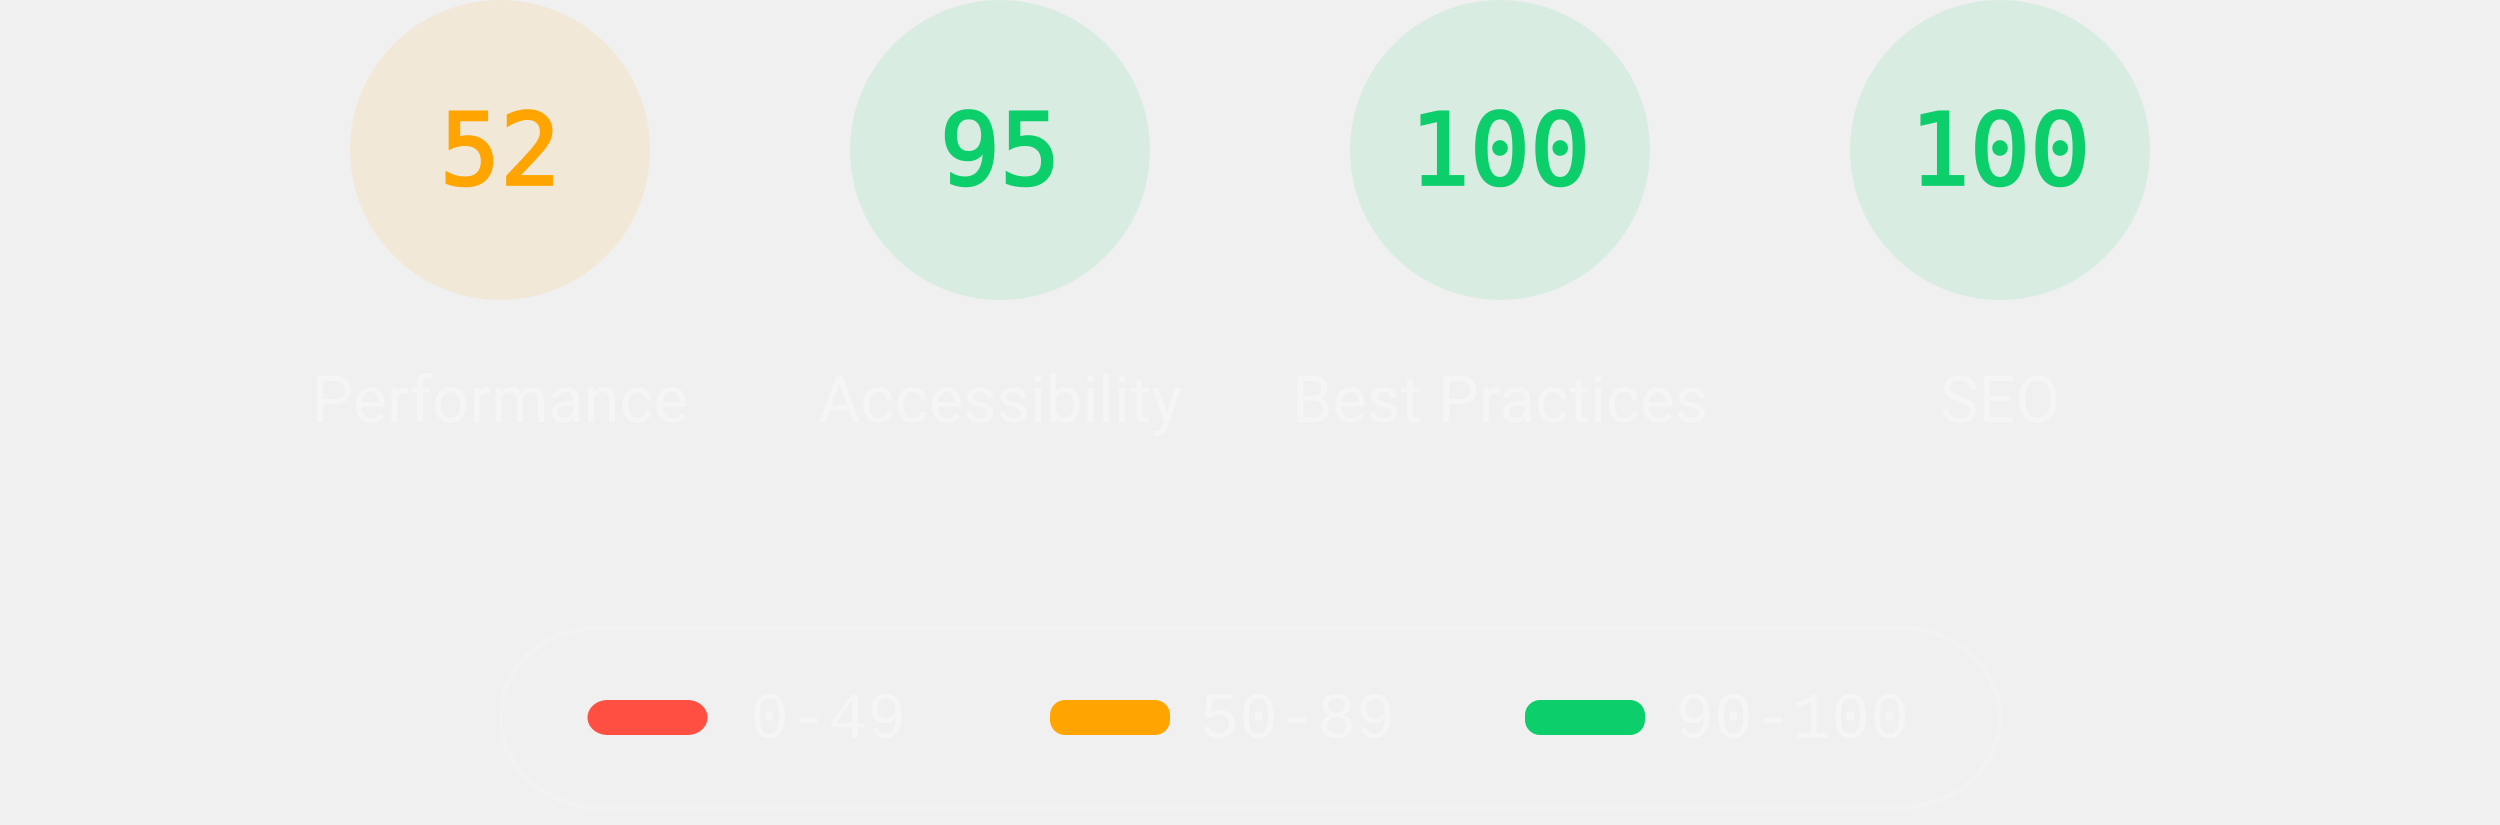
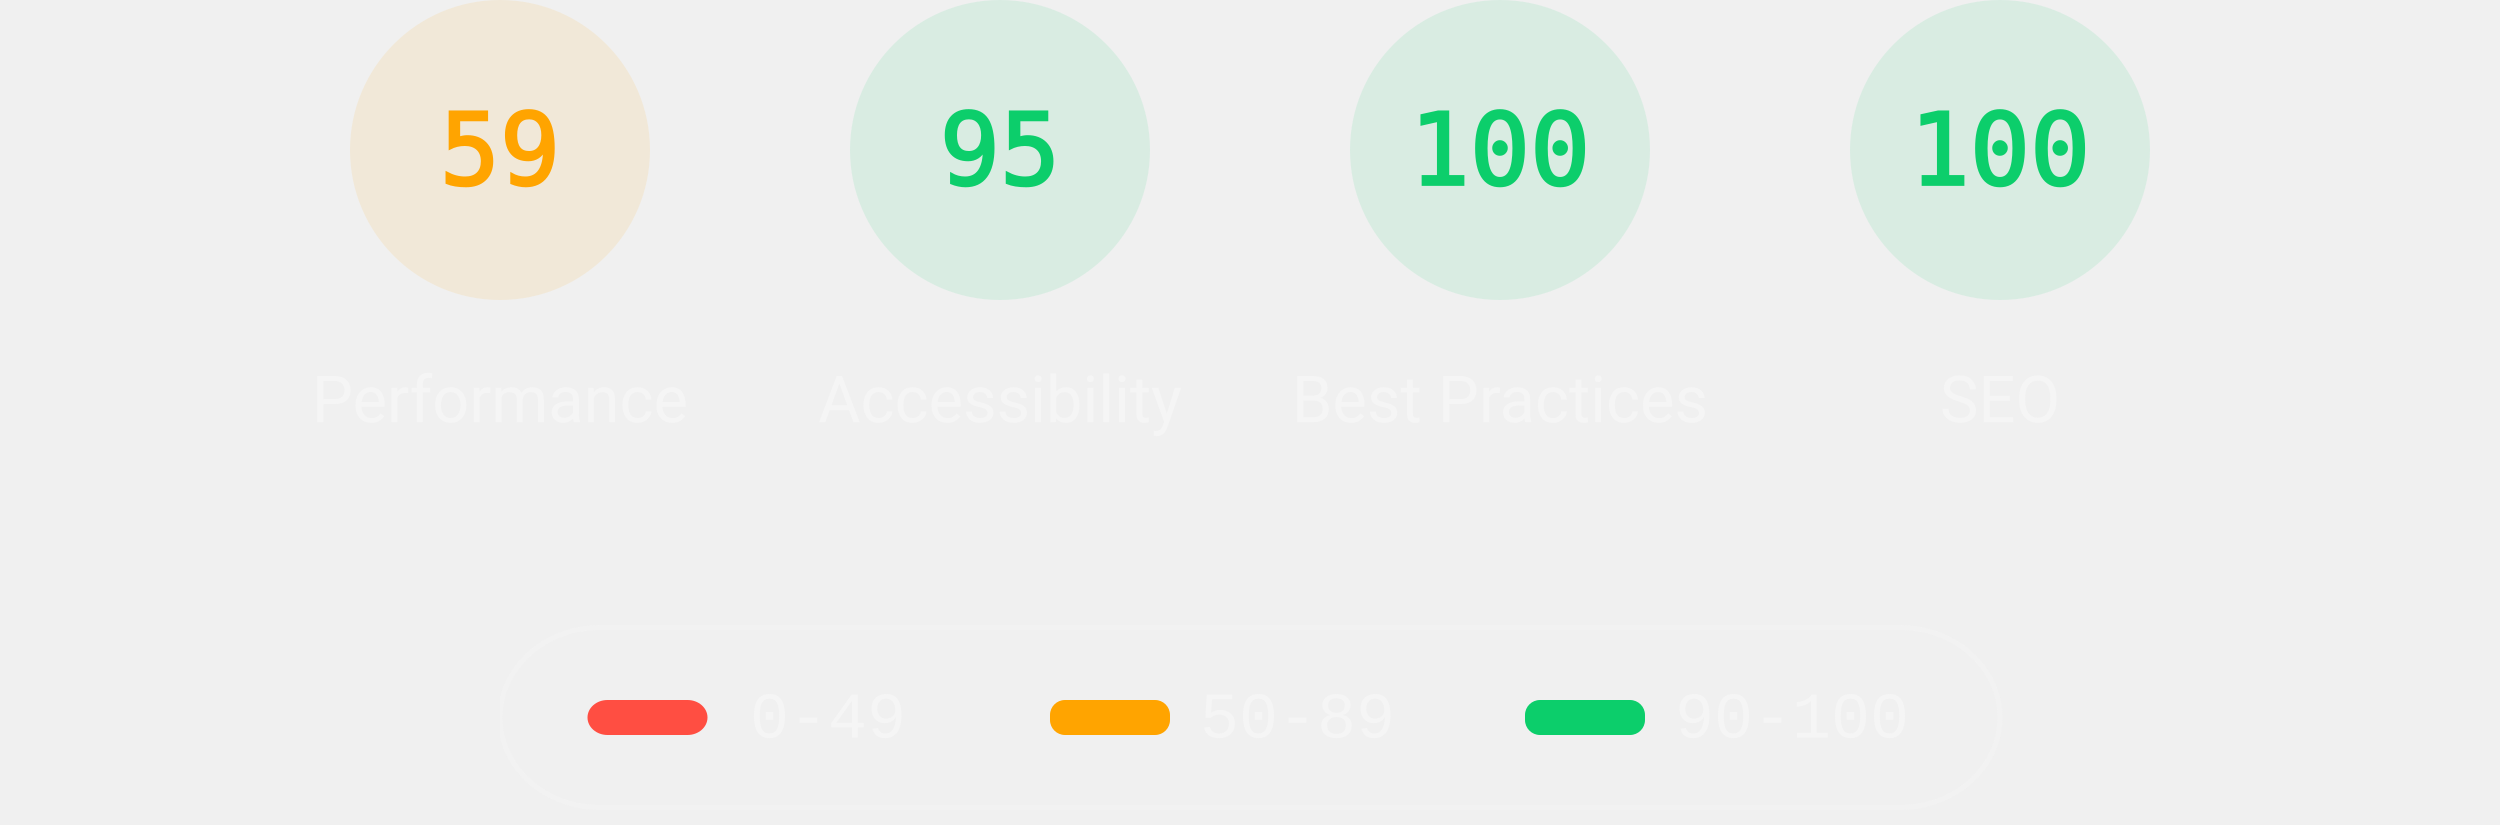
<svg xmlns="http://www.w3.org/2000/svg" class="theme--dark" fill="none" width="1000" height="330">
  <style>
			.gauge-base {
				opacity: 0.1
			}

			.gauge-arc {
				fill: none;
				animation-delay: 250ms;
				stroke-linecap: round;
				transform: rotate(-90deg);
				transform-origin: 100px 60px;
				animation: load-gauge 1s ease forwards
			}

			.guage-text {
				font-size: 40px;
				font-family: monospace;
				text-align: center
			}

			.guage-red {
				color: #ff4e42;
				fill: #ff4e42;
				stroke: #ff4e42
			}
			.guage-orange {
				color: #ffa400;
				fill: #ffa400;
				stroke: #ffa400
			}
			.guage-green {
				color: #0cce6b;
				fill: #0cce6b;
				stroke: #0cce6b
			}
			.theme--agnostic .guage-undefined {
				color: #5c5c5c;
				fill: #5c5c5c;
				stroke: #5c5c5c
			}
			.theme--light .guage-undefined {
				color: #1e1e1e;
				fill: #1e1e1e;
				stroke: #1e1e1e
			}
			.theme--dark .guage-undefined {
				color: #f5f5f5;
				fill: #f5f5f5;
				stroke: #f5f5f5
			}

			.guage-title {
				stroke: none;
				font-size: 26px;
				line-height: 26px;
				font-family: Roboto, Halvetica, Arial, sans-serif
			}
			.metric.guage-title {
				font-family: 'Courier New', Courier, monospace
			}
			.theme--agnostic .guage-title {
				color: #737373;
				fill: #737373
			}
			.theme--light .guage-title {
				color: #212121;
				fill: #212121
			}
			.theme--dark .guage-title {
				color: #f5f5f5;
				fill: #f5f5f5
			}

			@keyframes load-gauge {
				from {
					stroke-dasharray: 0 352.858
				}
			}
			.lh-gauge--pwa__disc {
				fill: #e0e0e0
			}
			.lh-gauge--pwa__logo {
				position: relative;
				fill: #b0b0b0
			}
			.lh-gauge--pwa__invisible {
				display: none
			}
			.lh-gauge--pwa__visible {
				display: inline
			}
			.guage-invisible {
				display: none
			}
			.lh-gauge--pwa__logo--primary-color {
				fill: #304ffe
			}
			.theme--agnostic .lh-gauge--pwa__logo--secondary-color {
				fill: #787878
			}
			.theme--light .lh-gauge--pwa__logo--secondary-color {
				fill: #3d3d3d
			}
			.theme--dark .lh-gauge--pwa__logo--secondary-color {
				fill: #d8b6b6
			}
			.theme--light #svg_2 {
				stroke: #00000022
			}
			.theme--agnostic #svg_2 {
				stroke: #616161
			}
			.theme--light #svg_2 {
				stroke: #00000022
			}
			.theme--dark #svg_2 {
				stroke: #f5f5f566
			}
		</style>
  <svg class="guage-div guage-perf guage-orange" viewBox="0 0 200 200" width="200" height="200" x="100" y="0">
    <circle class="gauge-base" r="56" cx="100" cy="60" stroke-width="8" />
-     <circle class="gauge-arc guage-arc-1" r="56" cx="100" cy="60" stroke-width="8" style="stroke-dasharray: 182.966, 351.858;" />
-     <text class="guage-text" x="100px" y="60px" alignment-baseline="central" dominant-baseline="central" text-anchor="middle">52</text>
+     <circle class="gauge-arc guage-arc-1" r="56" cx="100" cy="60" stroke-width="8" style="stroke-dasharray: 207.596, 351.858;" />
+     <text class="guage-text" x="100px" y="60px" alignment-baseline="central" dominant-baseline="central" text-anchor="middle">59</text>
    <text class="guage-title" x="100px" y="160px" alignment-baseline="central" dominant-baseline="central" text-anchor="middle">Performance</text>
  </svg>
  <svg class="guage-div guage-acc guage-green" viewBox="0 0 200 200" width="200" height="200" x="300" y="0">
    <circle class="gauge-base" r="56" cx="100" cy="60" stroke-width="8" />
    <circle class="gauge-arc guage-arc-2" r="56" cx="100" cy="60" stroke-width="8" style="stroke-dasharray: 334.265, 351.858;" />
    <text class="guage-text" x="100px" y="60px" alignment-baseline="central" dominant-baseline="central" text-anchor="middle">95</text>
    <text class="guage-title" x="100px" y="160px" alignment-baseline="central" dominant-baseline="central" text-anchor="middle">Accessibility</text>
  </svg>
  <svg class="guage-div guage-best guage-green" viewBox="0 0 200 200" width="200" height="200" x="500" y="0">
    <circle class="gauge-base" r="56" cx="100" cy="60" stroke-width="8" />
    <circle class="gauge-arc guage-arc-3" r="56" cx="100" cy="60" stroke-width="8" style="stroke-dasharray: 351.858, 351.858;" />
    <text class="guage-text" x="100px" y="60px" alignment-baseline="central" dominant-baseline="central" text-anchor="middle">100</text>
    <text class="guage-title" x="100px" y="160px" alignment-baseline="central" dominant-baseline="central" text-anchor="middle">Best Practices</text>
  </svg>
  <svg class="guage-div guage-seo guage-green" viewBox="0 0 200 200" width="200" height="200" x="700" y="0">
    <circle class="gauge-base" r="56" cx="100" cy="60" stroke-width="8" />
    <circle class="gauge-arc guage-arc-4" r="56" cx="100" cy="60" stroke-width="8" style="stroke-dasharray: 351.858, 351.858;" />
    <text class="guage-text" x="100px" y="60px" alignment-baseline="central" dominant-baseline="central" text-anchor="middle">100</text>
    <text class="guage-title" x="100px" y="160px" alignment-baseline="central" dominant-baseline="central" text-anchor="middle">SEO</text>
  </svg>
  <svg class="guage-div guage-pwa guage-invisible" viewBox="0 0 200 200" width="200" height="200" x="900" y="0">
    <svg viewBox="0 0 60 60" width="112" height="112" x="44" y="4">
      <defs>
        <linearGradient id="lh-gauge--pwa__check-circle__gradient-0" x1="50%" y1="0%" x2="50%" y2="100%">
          <stop stop-color="#00C852" offset="0%" />
          <stop stop-color="#009688" offset="100%" />
        </linearGradient>
        <linearGradient id="lh-gauge--pwa__installable__shadow-gradient-0" x1="76.056%" x2="24.111%" y1="82.995%" y2="24.735%">
          <stop stop-color="#A5D6A7" offset="0%" />
          <stop stop-color="#80CBC4" offset="100%" />
        </linearGradient>
        <linearGradient id="lh-gauge--pwa__fast-reliable__shadow-gradient-0" x1="76.056%" y1="82.995%" x2="25.678%" y2="26.493%">
          <stop stop-color="#64B5F6" offset="0%" />
          <stop stop-color="#2979FF" offset="100%" />
        </linearGradient>
        <g id="lh-gauge--pwa__fast-reliable-badge-0">
          <circle fill="#FFFFFF" cx="10" cy="10" r="10" />
          <path fill="#304FFE" d="M10 3.58l5.25 2.34v3.5c0 3.23-2.24 6.26-5.25 7-3.01-.74-5.25-3.77-5.25-7v-3.5L10 3.58zm-.47 10.74l2.76-4.83.03-.07c.04-.08 0-.24-.22-.24h-1.64l.47-3.26h-.47l-2.7 4.77c-.02.01.05-.1-.04.05-.09.16-.1.31.18.31h1.63l-.47 3.27h.47z" />
        </g>
        <g id="lh-gauge--pwa__installable-badge-0">
          <circle fill="#FFFFFF" cx="10" cy="10" r="10" />
          <path fill="#009688" d="M10 4.167A5.835 5.835 0 0 0 4.167 10 5.835 5.835 0 0 0 10 15.833 5.835 5.835 0 0 0 15.833 10 5.835 5.835 0 0 0 10 4.167zm2.917 6.416h-2.334v2.334H9.417v-2.334H7.083V9.417h2.334V7.083h1.166v2.334h2.334v1.166z" />
        </g>
      </defs>
      <g stroke="none" fill-rule="nonzero">
        <circle class="lh-gauge--pwa__disc" cx="30" cy="30" r="30" />
        <g class="lh-gauge--pwa__logo">
          <path d="M35.66 19.39l.7-1.75h2L37.4 15 38.6 12l3.4 9h-2.51l-.58-1.61z" />
          <path d="M33.52 21l3.65-9h-2.42l-2.5 5.82L30.5 12h-1.86l-1.9 5.82-1.35-2.65-1.21 3.72L25.4 21h2.38l1.72-5.2 1.64 5.2z" />
          <path fill-rule="nonzero" d="M20.3 17.91h1.48c.45 0 .85-.05 1.2-.15l.39-1.18 1.07-3.3a2.64 2.64 0 0 0-.28-.37c-.55-.6-1.36-.91-2.42-.91H18v9h2.3V17.9zm1.96-3.84c.22.22.33.5.33.87 0 .36-.1.65-.29.87-.2.23-.59.35-1.15.35h-.86v-2.41h.87c.52 0 .89.1 1.1.32z" />
        </g>
        <rect class="lh-gauge--pwa__component lh-gauge--pwa__na-line lh-gauge--pwa__invisible" fill="#FFFFFF" x="20" y="32" width="20" height="4" rx="2" />
        <g class="lh-gauge--pwa__component lh-gauge--pwa__fast-reliable-badge lh-gauge--pwa__invisible" transform="translate(20, 29)">
          <path fill="url(#lh-gauge--pwa__fast-reliable__shadow-gradient-0)" d="M33.63 19.49A30 30 0 0 1 16.2 30.36L3 17.14 17.14 3l16.49 16.49z" />
          <use href="#lh-gauge--pwa__fast-reliable-badge-0" />
        </g>
        <g class="lh-gauge--pwa__component lh-gauge--pwa__installable-badge lh-gauge--pwa__invisible" transform="translate(20, 29)">
          <path fill="url(#lh-gauge--pwa__installable__shadow-gradient-0)" d="M33.629 19.487c-4.272 5.453-10.391 9.39-17.415 10.869L3 17.142 17.142 3 33.63 19.487z" />
          <use href="#lh-gauge--pwa__installable-badge-0" />
        </g>
        <g class="lh-gauge--pwa__component lh-gauge--pwa__fast-reliable-installable-badges lh-gauge--pwa__invisible">
          <g transform="translate(8, 29)">
            <path fill="url(#lh-gauge--pwa__fast-reliable__shadow-gradient-0)" d="M16.321 30.463L3 17.143 17.142 3l22.365 22.365A29.864 29.864 0 0 1 22 31c-1.942 0-3.84-.184-5.679-.537z" />
            <use href="#lh-gauge--pwa__fast-reliable-badge-0" />
          </g>
          <g transform="translate(32, 29)">
            <path fill="url(#lh-gauge--pwa__installable__shadow-gradient-0)" d="M25.982 11.84a30.107 30.107 0 0 1-13.08 15.203L3 17.143 17.142 3l8.84 8.84z" />
            <use href="#lh-gauge--pwa__installable-badge-0" />
          </g>
        </g>
        <g class="lh-gauge--pwa__component lh-gauge--pwa__check-circle lh-gauge--pwa__invisible" transform="translate(18, 28)">
          <circle fill="#FFFFFF" cx="12" cy="12" r="12" />
          <path fill="url(#lh-gauge--pwa__check-circle__gradient-0)" d="M12 2a10 10 0 1 0 0 20 10 10 0 0 0 0-20zm-2 15l-5-5 1.41-1.41L10 14.17l7.59-7.59L19 8l-9 9z" />
        </g>
      </g>
    </svg>
    <text class="guage-title" y="160px" alignment-baseline="central" dominant-baseline="central" text-anchor="middle">
      <tspan x="100px" dy="-6px">Progressive</tspan>
      <tspan x="100px" dy="30px">Web App</tspan>
    </text>
  </svg>
  <svg width="604" height="76" x="200" y="250">
    <g>
      <rect fill="none" id="canvas_background" height="80" width="604" y="-1" x="-1" />
      <g display="none" overflow="visible" y="0" x="0" height="100%" width="100%" id="canvasGrid">
        <rect fill="url(#gridpattern)" stroke-width="0" y="0" x="0" height="100%" width="100%" />
      </g>
    </g>
    <g>
      <rect fill-opacity="0" stroke-width="2" rx="40" id="svg_2" height="72" width="600" y="1" x="0" fill="#000000" />
      <rect stroke="#000" rx="8" id="svg_3" height="14" width="48" y="30" x="35" stroke-opacity="null" stroke-width="0" fill="#ff4e42" />
      <rect stroke="#000" rx="6" id="svg_4" height="14" width="48" y="30" x="220" stroke-opacity="null" stroke-width="0" fill="#ffa400" />
      <rect stroke="#000" rx="6" id="svg_5" height="14" width="48" y="30" x="410" stroke-opacity="null" stroke-width="0" fill="#0cce6b" />
      <text class="metric guage-title" xml:space="preserve" text-anchor="start" font-size="26" id="svg_6" y="45" x="100" stroke-opacity="null" stroke-width="0" stroke="#000">0-49</text>
      <text class="metric guage-title" xml:space="preserve" text-anchor="start" font-size="26" id="svg_7" y="45" x="280" stroke-opacity="null" stroke-width="0" stroke="#000">50-89</text>
      <text class="metric guage-title" xml:space="preserve" text-anchor="start" font-size="26" id="svg_8" y="45" x="470" stroke-opacity="null" stroke-width="0" stroke="#000">90-100</text>
    </g>
  </svg>
</svg>
